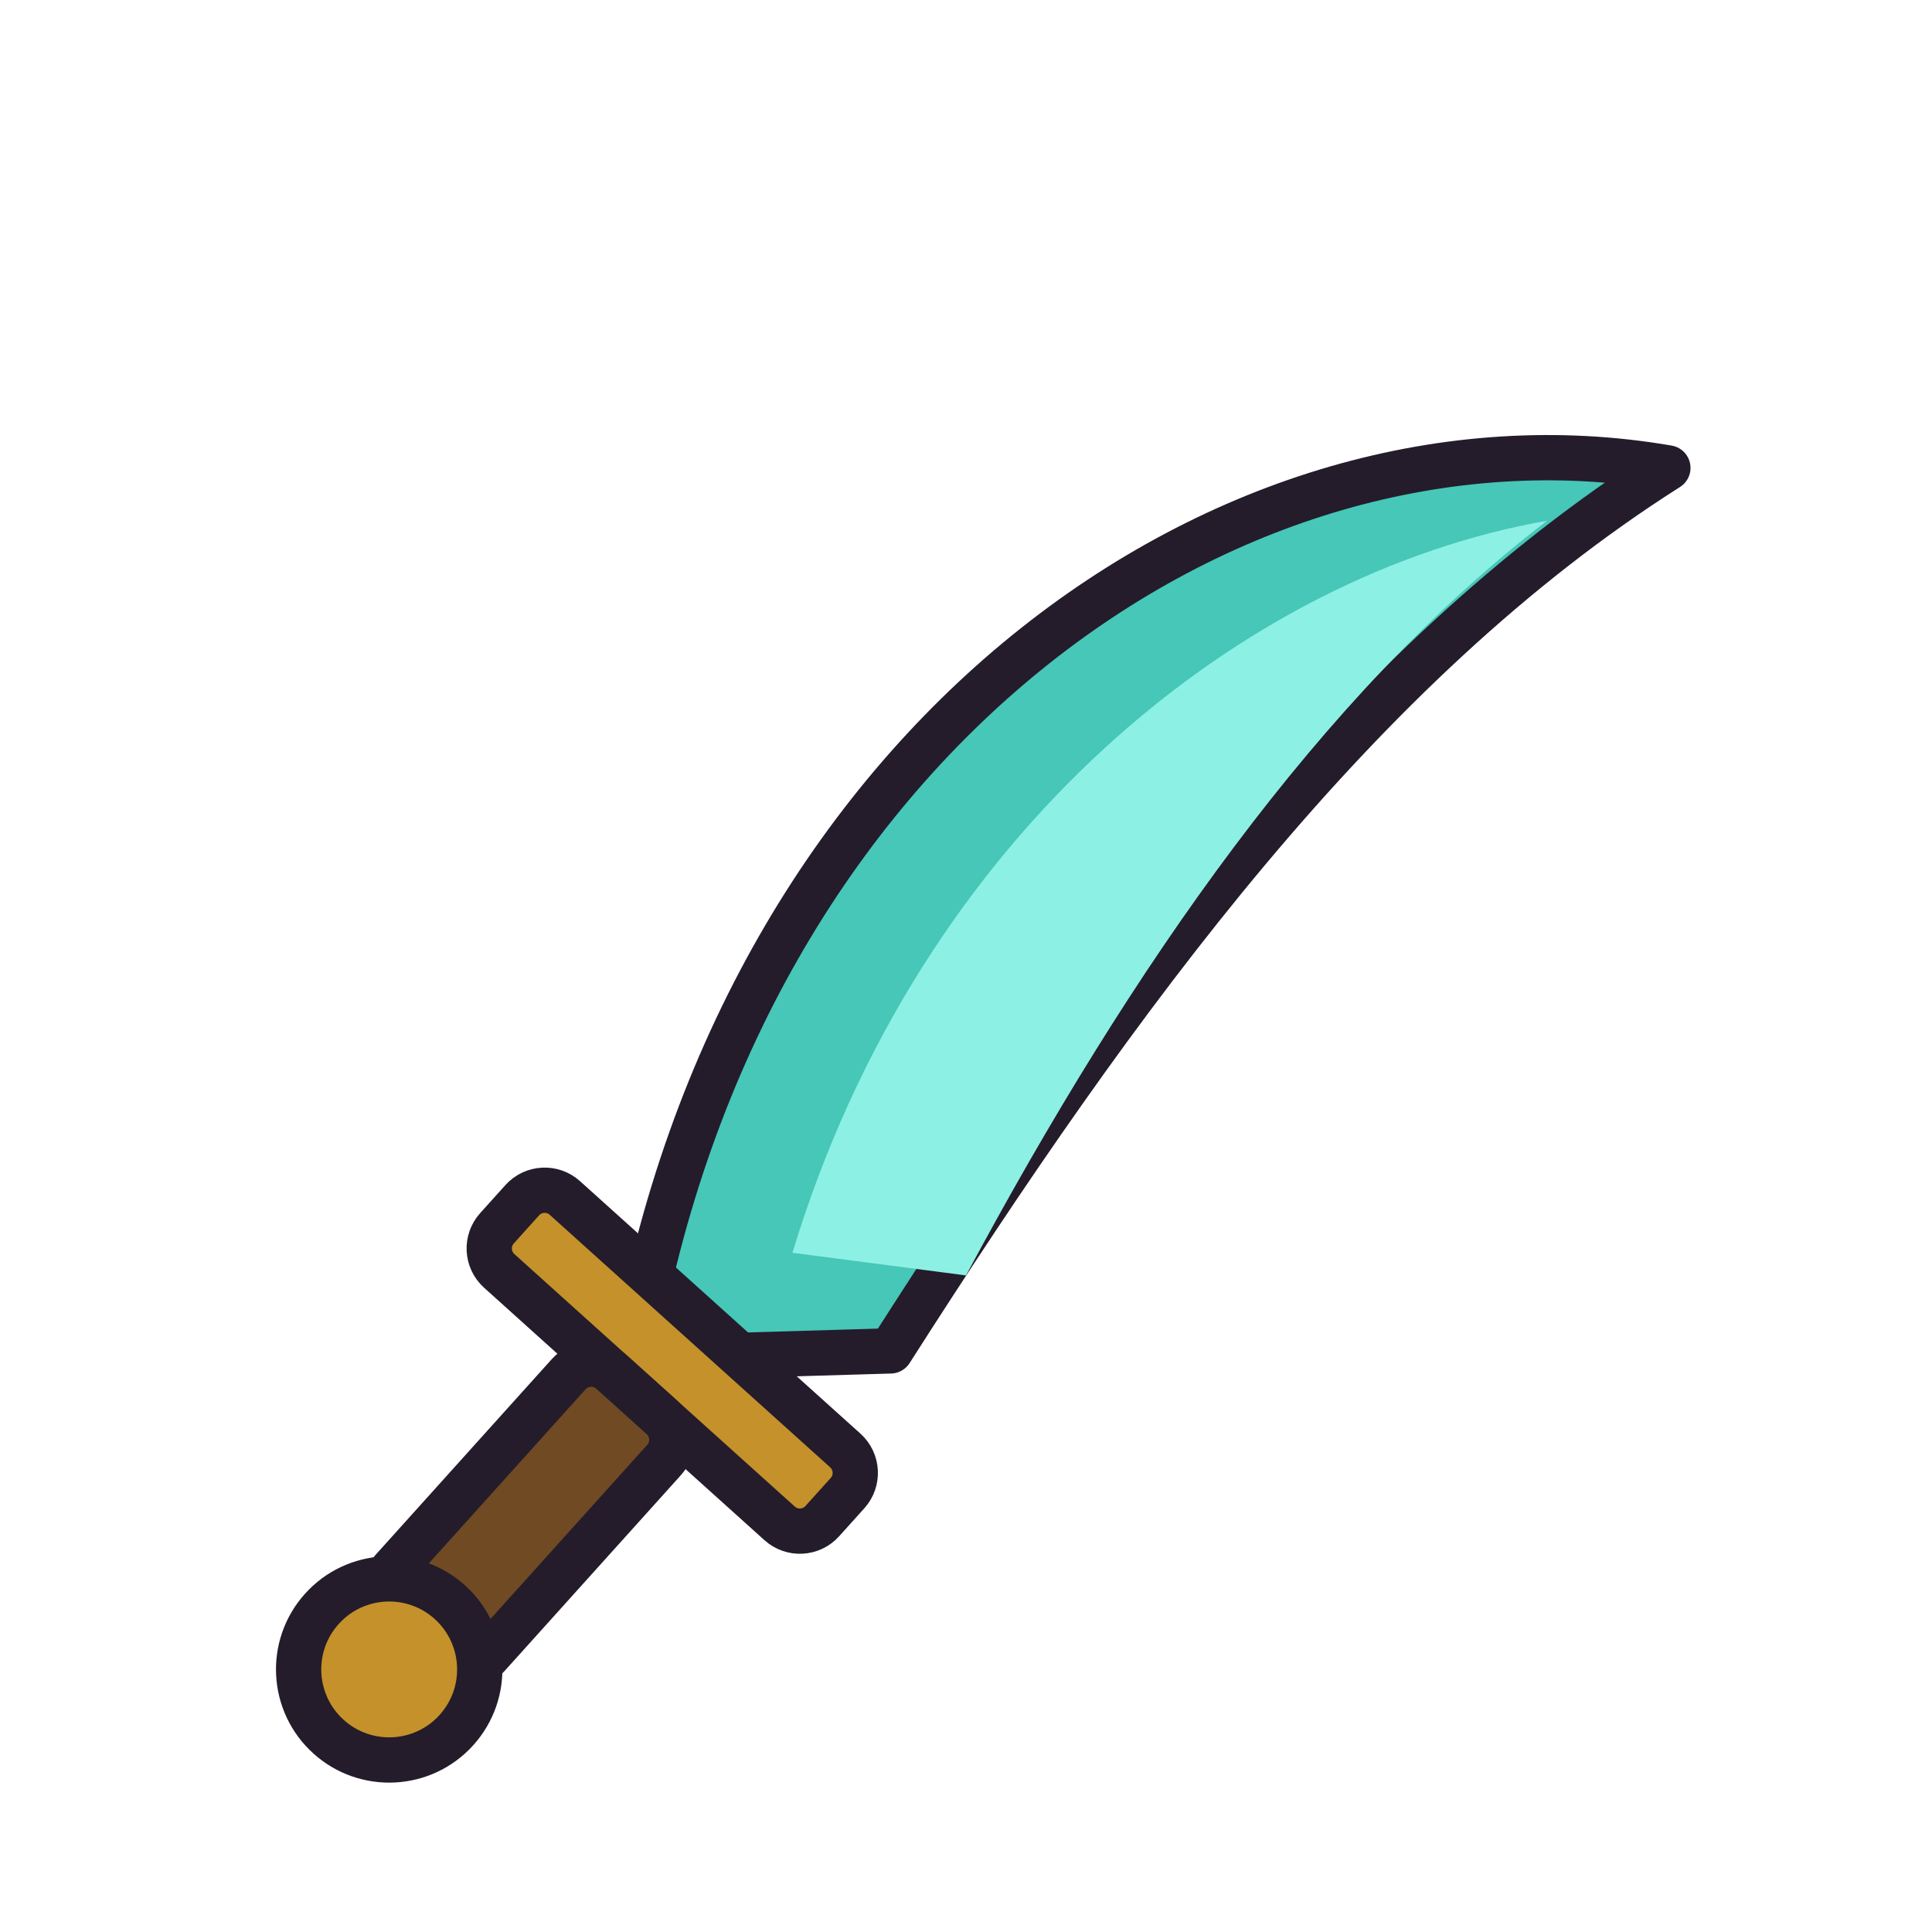
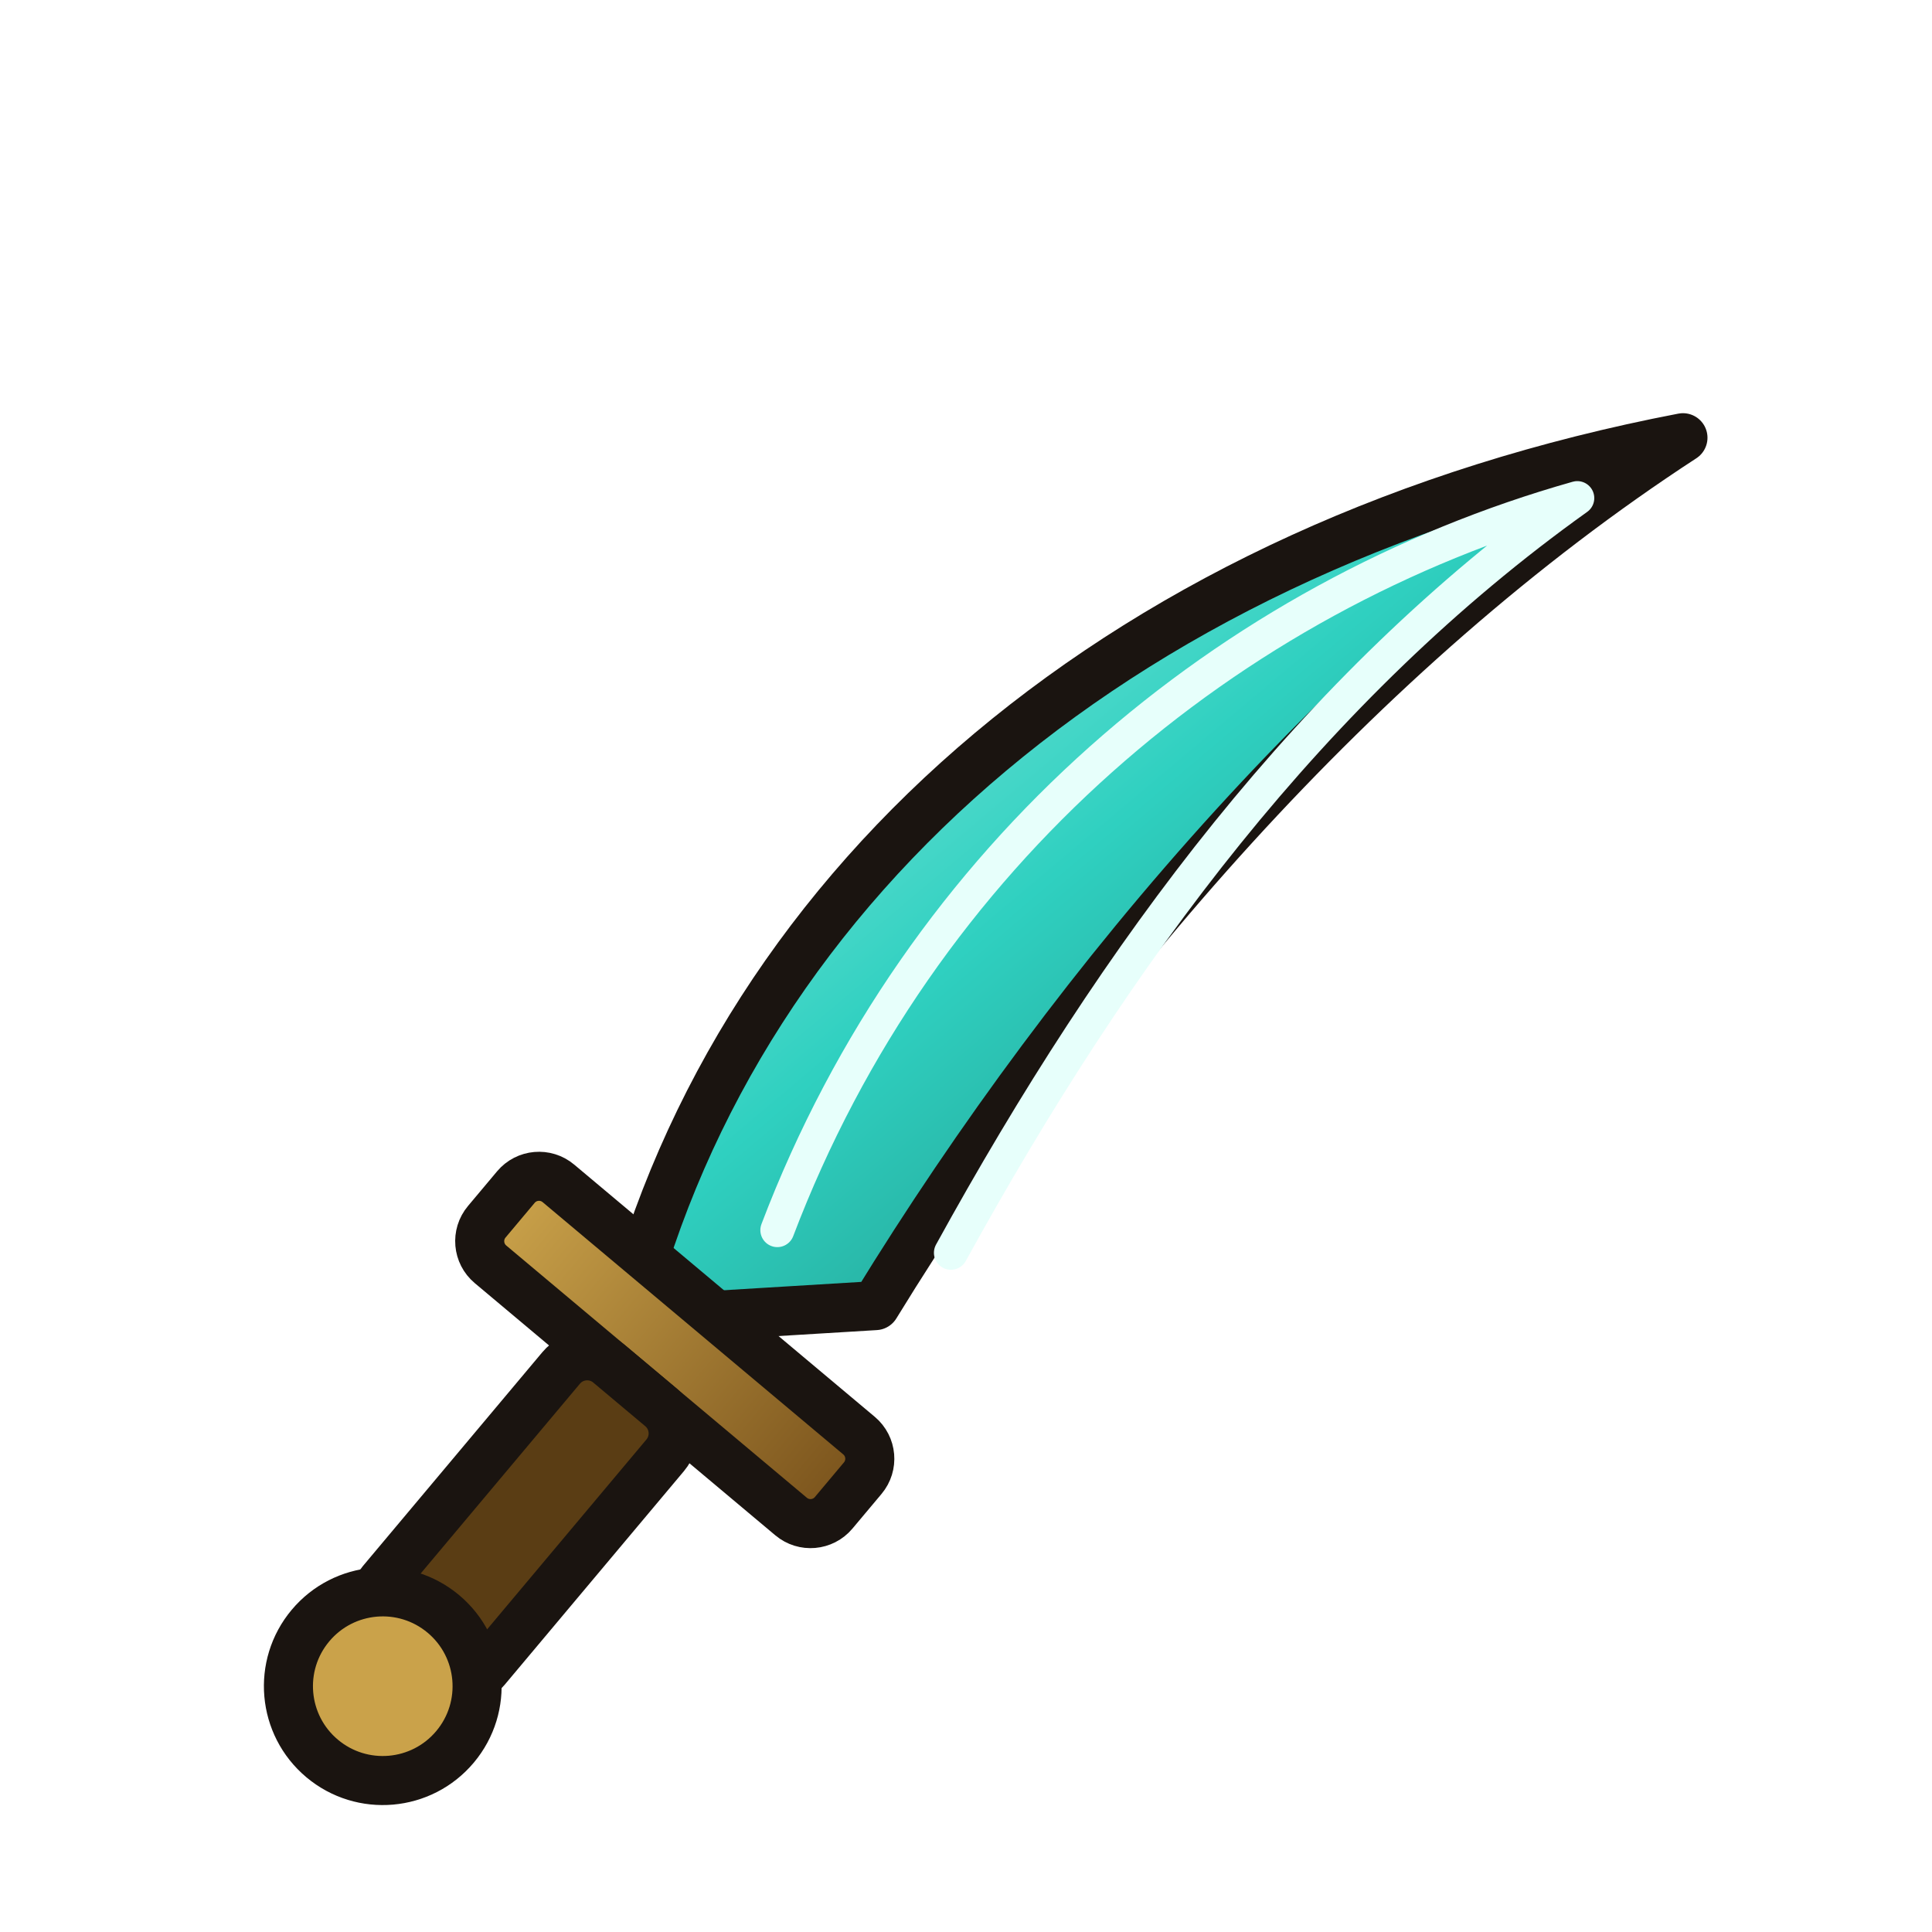
<svg xmlns="http://www.w3.org/2000/svg" viewBox="0 0 512 512">
-   <g stroke="#241c2b" stroke-width="12" stroke-linejoin="round" stroke-linecap="round">
-     <path d="M168 360 C 196 196 326 104 442 124 C 360 176 296 264 236 358 Z" fill="#46c7b8" />
-     <path d="M210 332 C 244 220 330 152 410 138 C 350 184 300 256 256 338 Z" fill="#8df0e4" stroke="none" />
-     <g transform="rotate(42 176 360)">
-       <rect x="120" y="346" width="116" height="26" rx="8" fill="#c4912a" />
-       <rect x="160" y="372" width="34" height="86" rx="8" fill="#6f4a23" />
-       <circle cx="177" cy="470" r="24" fill="#c4912a" />
+   <defs>
+     <linearGradient id="runeforged_scimitar_blade" x1="0" y1="0" x2="1" y2="1">
+       <stop offset="0" stop-color="#aef5ec" />
+       <stop offset="0.45" stop-color="#2fd0c0" />
+       <stop offset="1" stop-color="#177064" />
+     </linearGradient>
+     <linearGradient id="runeforged_scimitar_grip" x1="0" y1="0" x2="1" y2="0">
+       <stop offset="0" stop-color="#caa24a" />
+       <stop offset="1" stop-color="#7a531c" />
+     </linearGradient>
+   </defs>
+   <g stroke="#1a1410" stroke-width="13" stroke-linejoin="round" stroke-linecap="round">
+     <path d="M166 350 C 196 232 300 144 446 116 C 360 172 286 258 232 346 Z" fill="url(#runeforged_scimitar_blade)" />
+     <path d="M206 326 C 244 226 326 158 418 132 C 348 182 296 252 252 332" fill="none" stroke="#e7fffb" stroke-width="9" />
+     <g transform="rotate(40 176 358)">
+       <rect x="118" y="342" width="120" height="28" rx="8" fill="url(#runeforged_scimitar_grip)" />
+       <rect x="158" y="370" width="36" height="92" rx="9" fill="#5a3d14" />
+       <circle cx="176" cy="474" r="25" fill="#caa24a" />
    </g>
  </g>
</svg>
